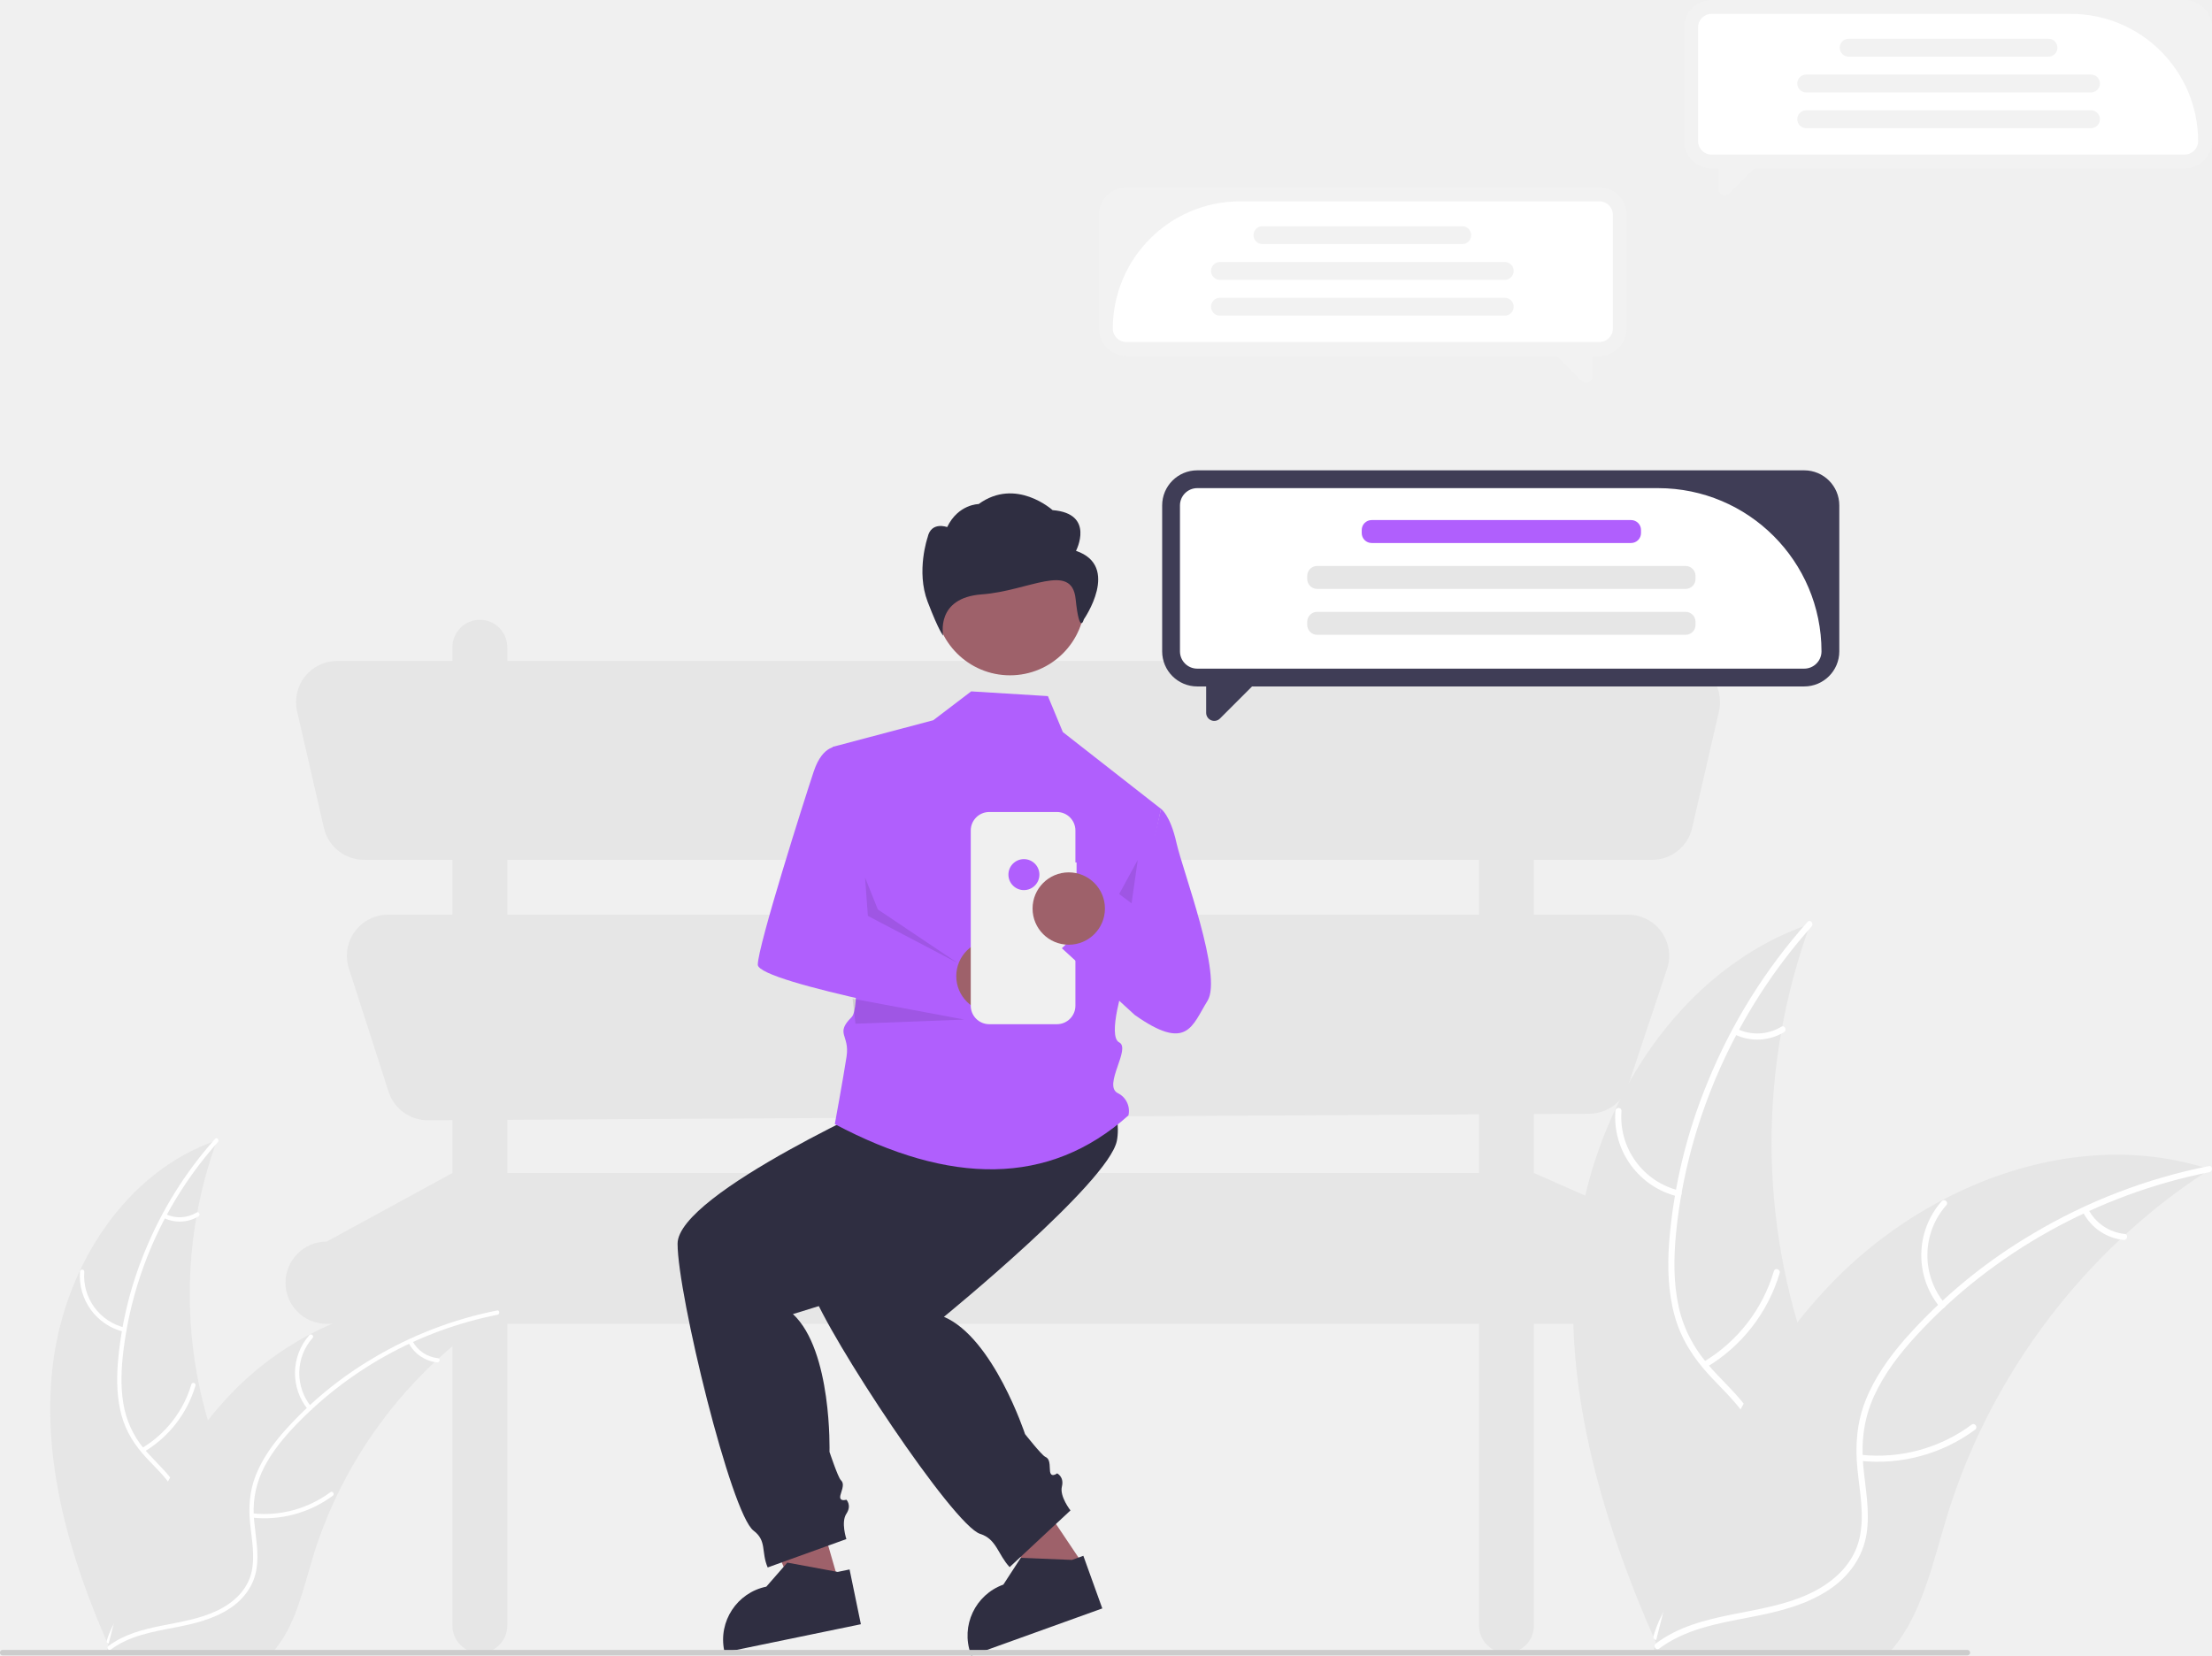
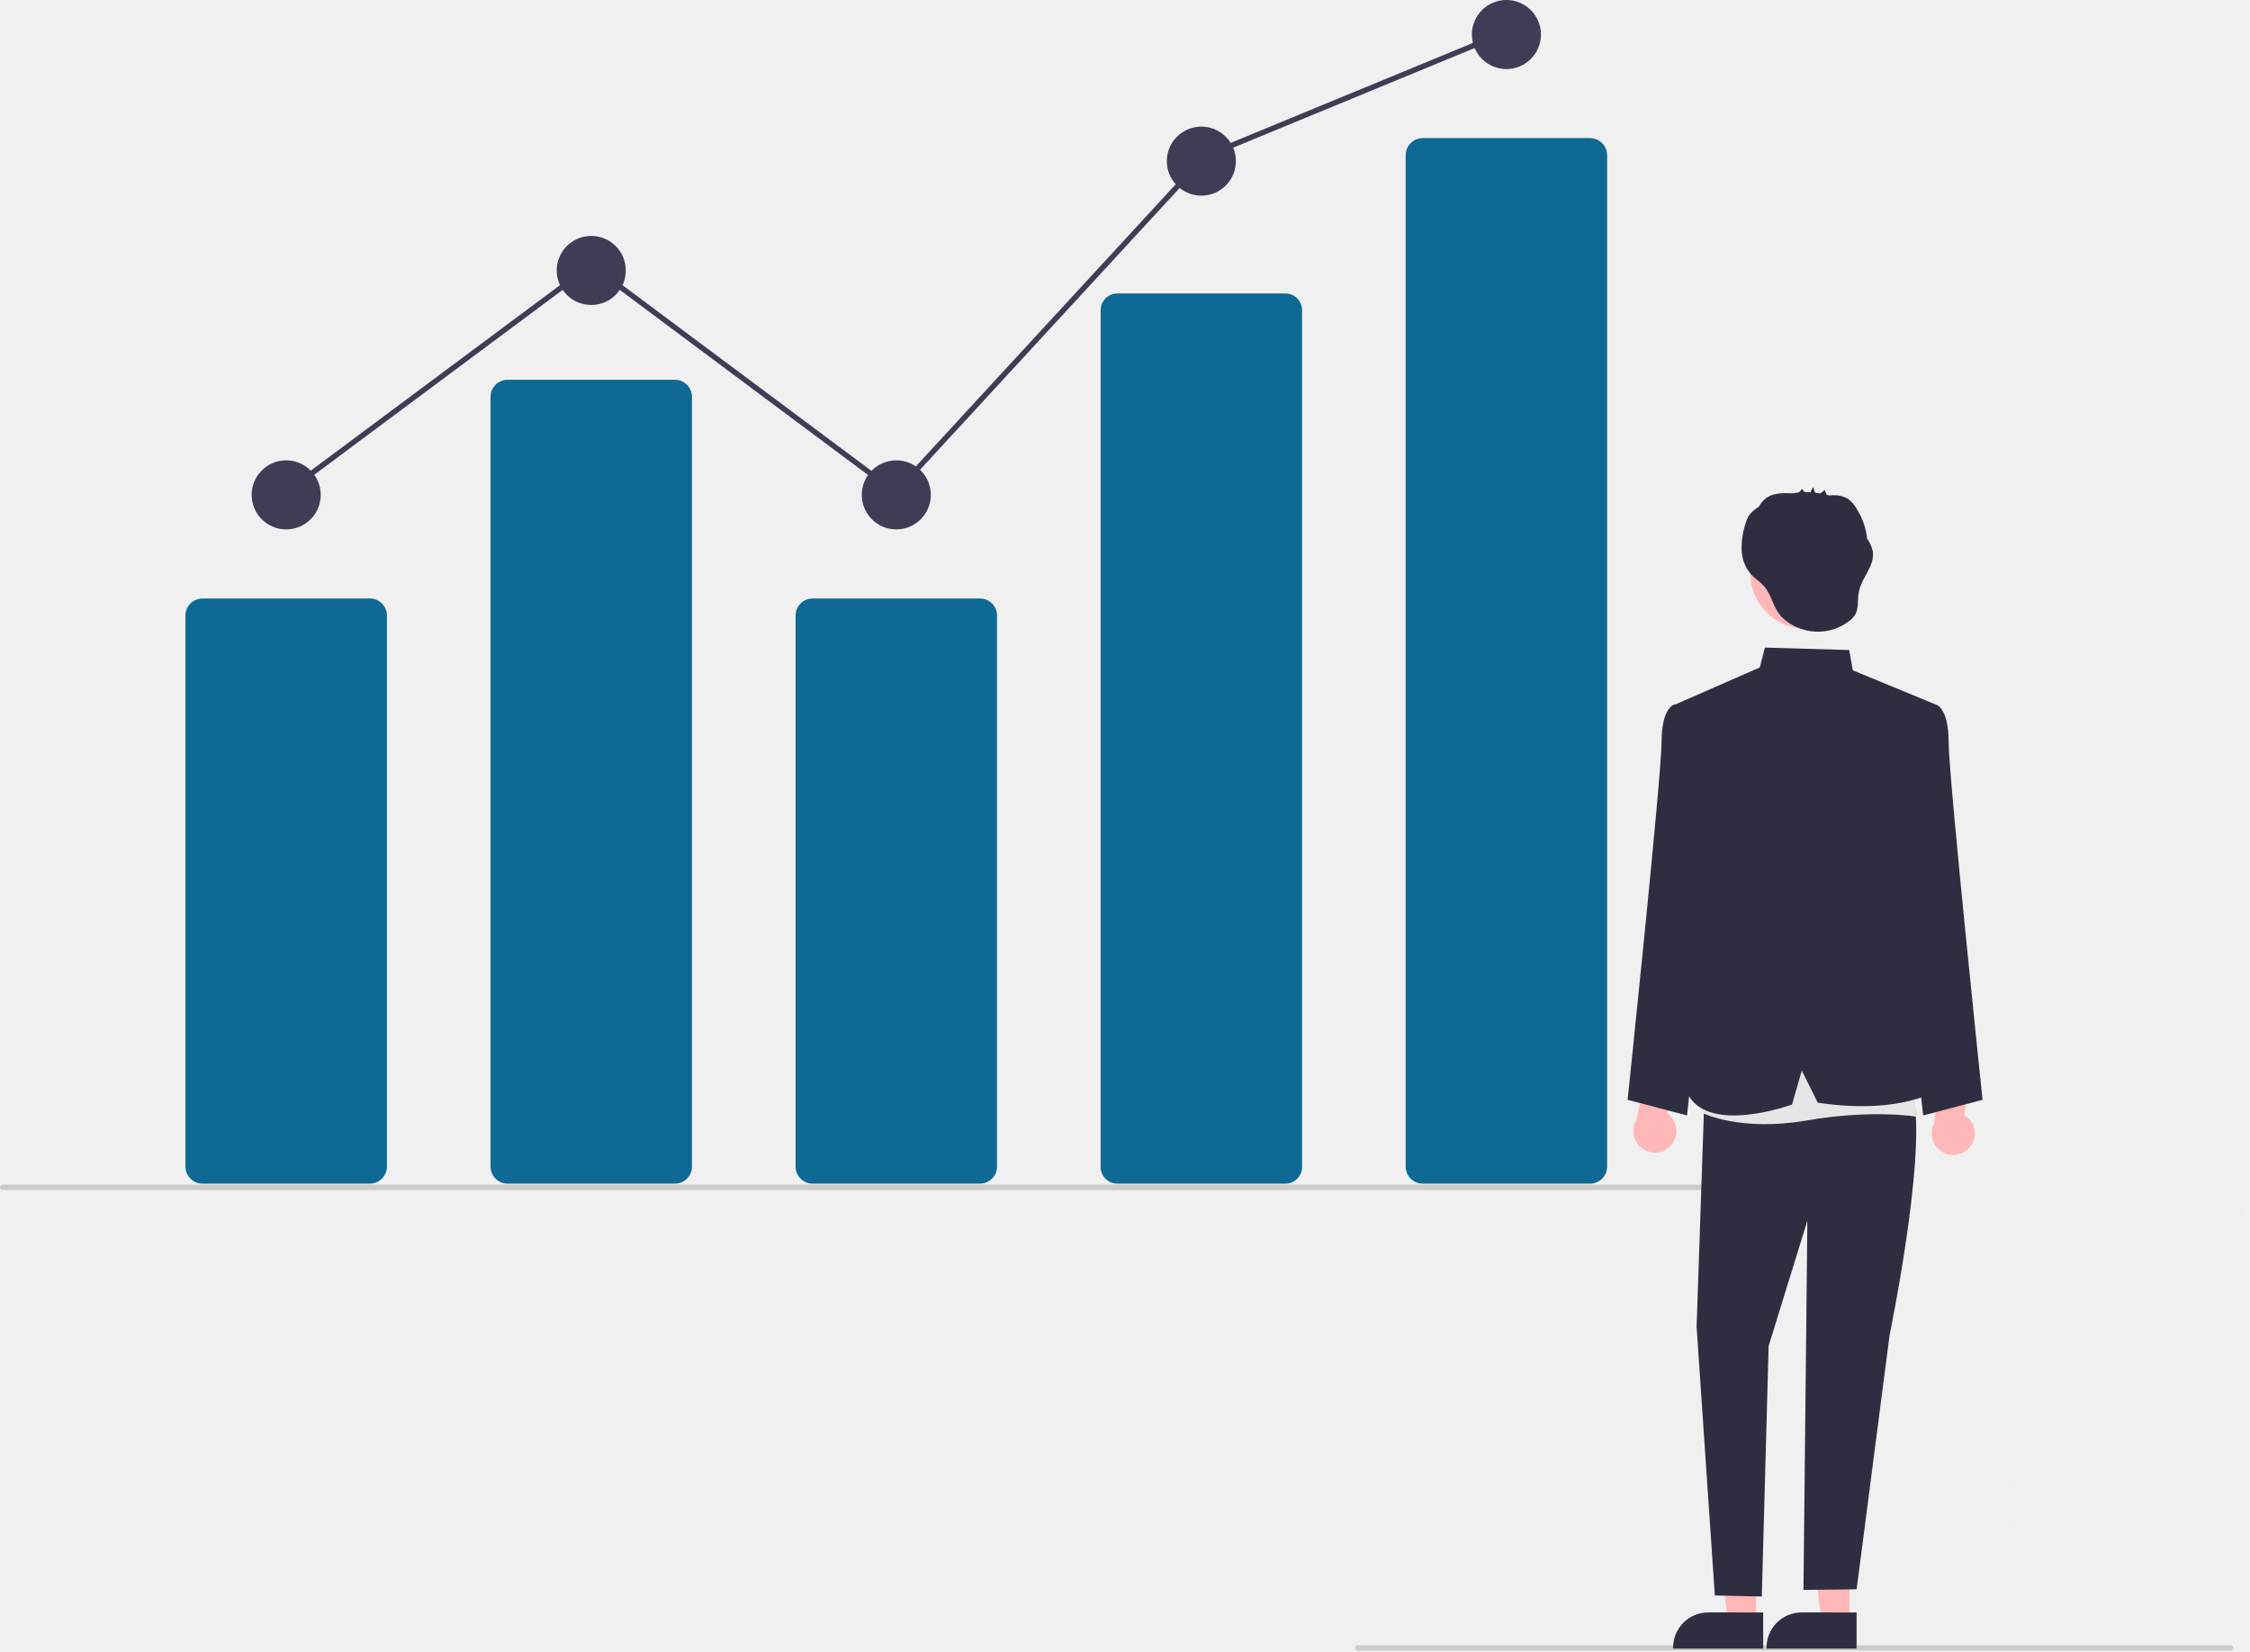
- <svg xmlns="http://www.w3.org/2000/svg" id="e293bfe8-23da-43ce-bbf1-7b46e1446f8b" data-name="Layer 1" width="967.425" height="724.21" viewBox="0 0 967.425 724.21">
-   <path d="M855.153,631.018l-68-30V575.227l24.234-.136a18,18,0,0,0,16.975-12.308l17.024-51.073a18,18,0,0,0-17.076-23.692H787.153v-24h51.668A18,18,0,0,0,856.363,450.051l11.724-51a18,18,0,0,0-17.542-22.033H787.153v-6a12,12,0,1,0-24,0v6h-425v-6a12,12,0,0,0-24,0v6H263.76A18,18,0,0,0,246.218,399.051l11.724,51a18,18,0,0,0,17.542,13.967h38.668v24H285.995a18,18,0,0,0-17.133,23.52l17.376,53.926a18,18,0,0,0,17.234,12.479l10.68-.06v23.134l-55,30a18,18,0,0,0-18,18v0a18,18,0,0,0,18,18h55v132a12,12,0,0,0,24,0v-132h425v132a12,12,0,0,0,24,0v-132h68a18,18,0,0,0,18-18v-0A18,18,0,0,0,855.153,631.018Zm-517-167h425v24h-425Zm0,137V577.749l425-2.388v25.657Z" transform="translate(-116.2873 -87.89509)" fill="#e6e6e6" />
-   <path d="M805.983,630.932c7.475-60.11,44.728-119.335,102.054-138.896a279.081,279.081,0,0,0,.014,191.608c8.809,23.828,21.087,49.412,12.802,73.427-5.155,14.943-17.767,26.375-31.865,33.523-14.098,7.148-29.745,10.555-45.195,13.894l-3.041,2.515C816.224,751.619,798.508,691.042,805.983,630.932Z" transform="translate(-116.2873 -87.89509)" fill="#e6e6e6" />
-   <path d="M908.606,493.173c-33.044,37.002-54.481,84.801-59.3,134.25-1.042,10.691-1.169,21.626,1.168,32.164,2.338,10.542,7.429,19.389,14.653,27.327,6.605,7.256,14.201,13.914,18.926,22.65,4.981,9.208,5.172,19.669,1.762,29.45-4.172,11.967-12.395,21.72-20.768,30.979-9.297,10.28-19.116,20.811-23.068,34.44-.479,1.651-3.013.812-2.535-.837,6.875-23.712,29.894-37.181,40.871-58.538,5.122-9.966,7.272-21.535,2.47-32.055-4.199-9.199-12.026-16.071-18.777-23.361-7.088-7.654-12.523-16.052-15.323-26.186-2.864-10.366-3.165-21.33-2.401-32a231.425,231.425,0,0,1,16.902-70.328,242.769,242.769,0,0,1,43.653-69.956c1.141-1.278,2.9.732,1.766,2.002Z" transform="translate(-116.2873 -87.89509)" fill="#fff" />
-   <path d="M850.024,611.267a35.788,35.788,0,0,1-27.242-37.49c.136-1.712,2.803-1.581,2.667.133a33.139,33.139,0,0,0,25.412,34.822c1.671.397.825,2.93-.837,2.535Z" transform="translate(-116.2873 -87.89509)" fill="#fff" />
-   <path d="M861.294,683.675a68.979,68.979,0,0,0,30.803-39.727c.485-1.65,3.019-.811,2.535.837a71.749,71.749,0,0,1-32.138,41.274c-1.48.878-2.673-1.511-1.201-2.384Z" transform="translate(-116.2873 -87.89509)" fill="#fff" />
-   <path d="M876.119,538.018a20.258,20.258,0,0,0,19.198-.975c1.468-.896,2.66,1.494,1.201,2.384a22.701,22.701,0,0,1-21.235,1.125,1.38,1.38,0,0,1-.849-1.686,1.342,1.342,0,0,1,1.686-.849Z" transform="translate(-116.2873 -87.89509)" fill="#fff" />
-   <path d="M1082.776,599.399c-.901.586-1.802,1.172-2.704,1.78a266.786,266.786,0,0,0-34.112,26.632c-.834.744-1.668,1.51-2.479,2.276A281.253,281.253,0,0,0,982.399,713.701a273.131,273.131,0,0,0-14.961,38.709c-5.521,18.318-10.049,38.619-20.977,53.602a46.856,46.856,0,0,1-3.65,4.506H844.056c-.224-.113-.45-.203-.676-.315l-3.943.18c.158-.698.338-1.419.496-2.118.09-.406.202-.811.293-1.217.067-.27.135-.541.18-.789.022-.09.045-.18.067-.248.045-.248.113-.473.158-.698q1.487-6.05,3.064-12.099c0-.023,0-.023.022-.045,8.09-30.71,18.814-61.015,33.797-88.729.451-.834.901-1.69,1.397-2.523a260.629,260.629,0,0,1,23.41-35.509,230.406,230.406,0,0,1,15.344-17.552,191.6,191.6,0,0,1,47.946-35.915c35.42-18.701,76.426-25.866,114.28-14.443C1080.861,598.791,1081.808,599.084,1082.776,599.399Z" transform="translate(-116.2873 -87.89509)" fill="#e6e6e6" />
-   <path d="M1082.554,600.653c-48.662,9.649-94.556,34.907-128.176,71.488-7.269,7.909-13.954,16.564-18.432,26.385-4.48,9.825-5.742,19.954-4.753,30.641.904,9.77,2.961,19.659,1.475,29.479-1.567,10.351-7.713,18.819-16.324,24.575-10.536,7.043-22.974,9.88-35.234,12.231-13.612,2.611-27.793,5.107-39.154,13.61-1.377,1.03-2.895-1.166-1.52-2.195,19.766-14.793,46.254-11.689,67.877-22.132,10.09-4.873,18.772-12.816,21.272-24.107,2.186-9.873.074-20.073-.928-29.957-1.051-10.379-.335-20.357,3.531-30.133,3.954-10.001,10.315-18.936,17.35-26.996a231.426,231.426,0,0,1,55.838-45.977,242.769,242.769,0,0,1,76.973-29.574c1.681-.333,1.875,2.331.205,2.662Z" transform="translate(-116.2873 -87.89509)" fill="#fff" />
-   <path d="M964.679,659.674a35.788,35.788,0,0,1,.82-46.335c1.14-1.285,3.19.425,2.049,1.712a33.139,33.139,0,0,0-.675,43.103c1.095,1.323-1.106,2.836-2.195,1.52Z" transform="translate(-116.2873 -87.89509)" fill="#fff" />
-   <path d="M930.083,724.273a68.979,68.979,0,0,0,48.513-13.174c1.38-1.025,2.899,1.171,1.52,2.195a71.749,71.749,0,0,1-50.51,13.606c-1.711-.19-1.224-2.816.477-2.627Z" transform="translate(-116.2873 -87.89509)" fill="#fff" />
-   <path d="M1029.615,616.9a20.258,20.258,0,0,0,15.915,10.78c1.712.168,1.224,2.794-.477,2.627a22.701,22.701,0,0,1-17.633-11.887,1.38,1.38,0,0,1,.337-1.857,1.342,1.342,0,0,1,1.857.337Z" transform="translate(-116.2873 -87.89509)" fill="#fff" />
-   <path d="M139.469,684.308c5.253-42.244,31.434-83.866,71.722-97.614a196.133,196.133,0,0,0,.01,134.659c6.191,16.746,14.82,34.726,8.997,51.603-3.623,10.501-12.487,18.536-22.394,23.56-9.908,5.024-20.904,7.418-31.763,9.765l-2.137,1.767C146.666,769.125,134.216,726.552,139.469,684.308Z" transform="translate(-116.2873 -87.89509)" fill="#e6e6e6" />
-   <path d="M211.591,587.494a167.641,167.641,0,0,0-41.675,94.348c-.732,7.513-.821,15.199.821,22.604a41.405,41.405,0,0,0,10.298,19.205c4.642,5.1,9.98,9.779,13.301,15.918,3.501,6.471,3.635,13.823,1.239,20.697-2.932,8.41-8.711,15.265-14.596,21.772-6.534,7.225-13.434,14.626-16.212,24.204-.337,1.161-2.118.571-1.782-.588,4.832-16.664,21.009-26.13,28.723-41.14,3.6-7.004,5.111-15.135,1.736-22.528-2.951-6.465-8.452-11.295-13.196-16.417-4.982-5.379-8.801-11.281-10.769-18.403-2.013-7.285-2.224-14.99-1.687-22.489a162.642,162.642,0,0,1,11.878-49.425,170.614,170.614,0,0,1,30.679-49.164c.802-.898,2.038.515,1.241,1.407Z" transform="translate(-116.2873 -87.89509)" fill="#fff" />
-   <path d="M170.421,670.488a25.152,25.152,0,0,1-19.145-26.347c.096-1.203,1.97-1.111,1.874.094a23.29,23.29,0,0,0,17.859,24.472c1.175.279.58,2.059-.588,1.782Z" transform="translate(-116.2873 -87.89509)" fill="#fff" />
-   <path d="M178.341,721.375a48.477,48.477,0,0,0,21.648-27.919c.341-1.159,2.122-.57,1.782.588a50.424,50.424,0,0,1-22.586,29.007c-1.04.617-1.879-1.062-.844-1.676Z" transform="translate(-116.2873 -87.89509)" fill="#fff" />
-   <path d="M188.759,619.01a14.237,14.237,0,0,0,13.492-.685c1.032-.63,1.869,1.05.844,1.676a15.954,15.954,0,0,1-14.924.791.97.97,0,0,1-.597-1.185.943.943,0,0,1,1.185-.597Z" transform="translate(-116.2873 -87.89509)" fill="#fff" />
-   <path d="M333.994,662.148c-.633.412-1.266.823-1.9,1.251A187.492,187.492,0,0,0,308.121,682.115c-.586.523-1.172,1.061-1.742,1.599a197.66,197.66,0,0,0-42.928,58.762,191.951,191.951,0,0,0-10.514,27.204c-3.88,12.874-7.062,27.141-14.742,37.671a32.929,32.929,0,0,1-2.565,3.167H166.226c-.158-.079-.316-.143-.475-.222l-2.771.127c.111-.491.237-.998.349-1.488.063-.285.142-.57.206-.855.047-.19.095-.38.127-.554.015-.063.032-.127.047-.174.032-.174.08-.333.111-.491q1.045-4.252,2.153-8.503c0-.016,0-.016.015-.032,5.685-21.583,13.222-42.88,23.752-62.357.317-.586.633-1.188.982-1.773a183.167,183.167,0,0,1,16.452-24.955,161.925,161.925,0,0,1,10.783-12.335,134.653,134.653,0,0,1,33.696-25.24c24.892-13.143,53.711-18.178,80.314-10.15C332.648,661.72,333.314,661.926,333.994,662.148Z" transform="translate(-116.2873 -87.89509)" fill="#e6e6e6" />
-   <path d="M333.838,663.028a167.641,167.641,0,0,0-90.08,50.24c-5.108,5.558-9.806,11.641-12.954,18.543a41.405,41.405,0,0,0-3.34,21.534c.636,6.866,2.081,13.816,1.036,20.718-1.101,7.274-5.42,13.226-11.472,17.271-7.405,4.949-16.146,6.943-24.762,8.596-9.567,1.835-19.532,3.589-27.516,9.565-.967.724-2.034-.819-1.068-1.542,13.891-10.396,32.506-8.215,47.703-15.554,7.091-3.425,13.193-9.007,14.949-16.942,1.536-6.939.052-14.107-.652-21.053-.739-7.294-.235-14.306,2.481-21.177,2.779-7.029,7.249-13.308,12.193-18.972a162.642,162.642,0,0,1,39.242-32.312,170.614,170.614,0,0,1,54.095-20.784c1.181-.234,1.318,1.638.144,1.871Z" transform="translate(-116.2873 -87.89509)" fill="#fff" />
-   <path d="M250.998,704.507a25.151,25.151,0,0,1,.576-32.563c.801-.903,2.242.299,1.44,1.203a23.29,23.29,0,0,0-.474,30.292c.77.93-.777,1.993-1.542,1.068Z" transform="translate(-116.2873 -87.89509)" fill="#fff" />
-   <path d="M226.684,749.906a48.477,48.477,0,0,0,34.094-9.258c.97-.721,2.037.823,1.068,1.542a50.424,50.424,0,0,1-35.498,9.562c-1.202-.134-.861-1.979.335-1.846Z" transform="translate(-116.2873 -87.89509)" fill="#fff" />
-   <path d="M296.633,674.447a14.237,14.237,0,0,0,11.185,7.576c1.203.118.86,1.964-.335,1.846a15.954,15.954,0,0,1-12.392-8.354.97.97,0,0,1,.237-1.305.943.943,0,0,1,1.305.237Z" transform="translate(-116.2873 -87.89509)" fill="#fff" />
-   <polygon points="369.216 700.309 351.327 705.484 322.851 638.946 349.254 631.307 369.216 700.309" fill="#9e616a" />
-   <path d="M528.286,547.065l-18.456,19.686s-97.202,43.064-97.202,65.211,23.378,118.118,33.221,125.501c5.929,4.471,3.249,9.286,6.19,16.105l34.413-12.414s-2.461-7.382,0-11.074,0-6.152,0-6.152-3.691,1.23-2.461-2.461,1.23-4.922,0-6.152-4.922-12.304-4.922-12.304,1.23-44.294-15.995-60.29c0,0,79.976-23.378,89.819-39.373s12.304-73.824,12.304-73.824Z" transform="translate(-116.2873 -87.89509)" fill="#2f2e41" />
-   <path d="M492.796,798.403,433.185,810.706l-.156-.754a23.692,23.692,0,0,1,18.413-27.991l.001-0,9.183-10.508,22.021,4.068,5.204-1.074Z" transform="translate(-116.2873 -87.89509)" fill="#2f2e41" />
-   <polygon points="434.294 625.577 411.465 640.882 458.827 695.61 474.295 685.239 434.294 625.577" fill="#9e616a" />
-   <path d="M584.681,513.149c-12.194-25.71,24.976,50.314,20.054,73.858-3.843,18.384-75.615,76.919-75.615,76.919,21.626,9.214,35.473,51.306,35.473,51.306s7.224,9.168,8.799,9.909,1.991,1.899,2.084,5.788,3.149,1.482,3.149,1.482,3.149,1.482,2.084,5.788,3.751,10.419,3.751,10.419L557.857,773.421c-5.077-5.419-5.757-12.322-12.85-14.52-11.762-3.611-66.269-85.989-73.772-106.826s69.363-94.284,69.363-94.284l6.528-36.351Z" transform="translate(-116.2873 -87.89509)" fill="#2f2e41" />
-   <path d="M598.38,791.488l-57.269,20.617-.261-.724A23.692,23.692,0,0,1,555.115,781.065l.001-.001,7.603-11.703,22.375.91,4.999-1.8Z" transform="translate(-116.2873 -87.89509)" fill="#2f2e41" />
-   <path d="M541.039,390.335l-16.578,12.623L480.424,414.621s15.779,110.742,8.332,118.19-.731,7.647-2.227,17.322-5.134,29.506-5.134,29.506c50.27,26.61,93.607,27.324,128.419-3.814a8.671,8.671,0,0,0-4.731-9.787c-6.479-3.438,5.973-19.483.678-22.166s2.152-25.956,2.152-25.956l16.14-76.195-42.928-33.587-6.529-15.73Z" transform="translate(-116.2873 -87.89509)" fill="#b05ffd" />
-   <circle cx="445.436" cy="395.663" r="5.736" fill="#f2f2f2" />
-   <circle cx="441.722" cy="262.623" r="32.791" fill="#9e616a" />
-   <polygon points="489.473 391.088 494.893 395.153 497.603 376.183 489.473 391.088" opacity="0.1" style="isolation:isolate" />
-   <path d="M483.021,414.513s-6.775-1.355-10.84,10.84-24.47,76.412-24.47,84.542S546.034,535.749,546.034,535.749l-9.658-33.882-44.663-13.972Z" transform="translate(-116.2873 -87.89509)" fill="#b05ffd" />
-   <circle cx="434.052" cy="427.005" r="15.826" fill="#9e616a" />
-   <polygon points="378.335 383.874 379.574 400.658 418.888 421.292 383.921 397.838 378.335 383.874" opacity="0.1" style="isolation:isolate" />
-   <path d="M587.132,465.162h-.51V451.19a8.086,8.086,0,0,0-8.086-8.086H548.935a8.086,8.086,0,0,0-8.086,8.086v76.648a8.086,8.086,0,0,0,8.086,8.086h29.6a8.086,8.086,0,0,0,8.086-8.086V475.107h.51Z" transform="translate(-116.2873 -87.89509)" fill="#f0f0f0" />
-   <path d="M624.053,441.721s4.065,2.71,6.775,14.905,20.325,58.265,13.55,69.104-8.775,22.409-31.81,6.149L580.693,502.695l23.035-21.68,9.485,6.775Z" transform="translate(-116.2873 -87.89509)" fill="#b05ffd" />
-   <circle cx="447.81" cy="382.596" r="6.775" fill="#b05ffd" />
-   <circle cx="467.422" cy="397.439" r="15.826" fill="#9e616a" />
-   <polygon points="372.872 436.86 421.701 446.002 374.16 447.827 372.872 436.86" opacity="0.1" style="isolation:isolate" />
-   <path id="ac86dcea-12c8-45fb-8feb-523bbd8ea0ee" data-name="bf427902-b9bf-4946-b5d7-5c1c7e04535e" d="M586.881,328.856s8.538-16.321-10.245-17.805c0,0-16.013-14.526-32.334-2.655,0,0-8.903,0-13.771,10.074,0,0-7.002-2.655-8.541,4.451,0,0-5.123,14.838,0,28.192s6.825,14.838,6.825,14.838-3.595-16.571,16.898-18.055,39.292-14.321,41,2,3.585,8.948,3.585,8.948S606.518,335.533,586.881,328.856Z" transform="translate(-116.2873 -87.89509)" fill="#2f2e41" />
-   <path d="M905.368,293.641H639.908a15.345,15.345,0,0,0-15.345,15.345V372.83a15.345,15.345,0,0,0,15.345,15.345h3.896v11.534a3.539,3.539,0,0,0,6.041,2.502L663.882,388.175h241.485a15.345,15.345,0,0,0,15.345-15.345V308.986A15.345,15.345,0,0,0,905.368,293.641Z" transform="translate(-116.2873 -87.89509)" fill="#3f3d56" />
-   <path d="M905.368,380.388H639.908a7.566,7.566,0,0,1-7.558-7.558V308.986a7.566,7.566,0,0,1,7.558-7.558H841.525a71.482,71.482,0,0,1,71.401,71.402A7.566,7.566,0,0,1,905.368,380.388Z" transform="translate(-116.2873 -87.89509)" fill="#fff" />
-   <rect x="595.559" y="227.497" width="122.141" height="10.039" rx="4.339" fill="#b05ffd" />
-   <rect x="571.716" y="247.575" width="169.826" height="10.039" rx="4.339" fill="#e6e6e6" />
-   <rect x="571.716" y="267.653" width="169.826" height="10.039" rx="4.339" fill="#e6e6e6" />
-   <path d="M1071.752,87.895H864.836a11.961,11.961,0,0,0-11.961,11.961v49.764a11.961,11.961,0,0,0,11.961,11.961h3.037v8.991a2.758,2.758,0,0,0,4.709,1.95l10.941-10.941h188.229a11.961,11.961,0,0,0,11.961-11.961V99.856A11.961,11.961,0,0,0,1071.752,87.895Z" transform="translate(-116.2873 -87.89509)" fill="#f2f2f2" />
-   <path d="M1071.752,155.511H864.836a5.898,5.898,0,0,1-5.891-5.891V99.856a5.898,5.898,0,0,1,5.891-5.891h157.153a55.718,55.718,0,0,1,55.654,55.655A5.898,5.898,0,0,1,1071.752,155.511Z" transform="translate(-116.2873 -87.89509)" fill="#fff" />
-   <rect x="804.622" y="16.954" width="95.204" height="7.825" rx="3.912" fill="#f2f2f2" />
-   <rect x="786.038" y="32.604" width="132.373" height="7.825" rx="3.912" fill="#f2f2f2" />
-   <rect x="786.038" y="48.254" width="132.373" height="7.825" rx="3.912" fill="#f2f2f2" />
-   <path d="M608.87,169.895H815.786a11.961,11.961,0,0,1,11.961,11.961v49.764a11.961,11.961,0,0,1-11.961,11.961h-3.037v8.991a2.758,2.758,0,0,1-4.709,1.95l-10.941-10.941H608.87a11.961,11.961,0,0,1-11.961-11.961V181.856A11.961,11.961,0,0,1,608.87,169.895Z" transform="translate(-116.2873 -87.89509)" fill="#f2f2f2" />
-   <path d="M602.979,231.62a55.718,55.718,0,0,1,55.654-55.655H815.786a5.898,5.898,0,0,1,5.891,5.891v49.764a5.898,5.898,0,0,1-5.891,5.891H608.87A5.898,5.898,0,0,1,602.979,231.62Z" transform="translate(-116.2873 -87.89509)" fill="#fff" />
-   <rect x="664.509" y="186.849" width="95.204" height="7.825" rx="3.912" transform="translate(1307.934 293.6284) rotate(-180)" fill="#f2f2f2" />
-   <rect x="645.924" y="202.499" width="132.373" height="7.825" rx="3.912" transform="translate(1307.934 324.9284) rotate(-180)" fill="#f2f2f2" />
-   <rect x="645.924" y="218.149" width="132.373" height="7.825" rx="3.912" transform="translate(1307.934 356.2283) rotate(-180)" fill="#f2f2f2" />
-   <path d="M976.772,812.032H117.478a1.191,1.191,0,1,1,0-2.381H976.772a1.191,1.191,0,0,1,0,2.381Z" transform="translate(-116.2873 -87.89509)" fill="#ccc" />
+ <svg xmlns="http://www.w3.org/2000/svg" data-name="Layer 1" width="835.213" height="613.098" viewBox="0 0 835.213 613.098">
+   <path d="M970.8,754.84l.951-1.759c-12.753-6.897-28.626-15.481-36.916-29.567-8.172-13.886-8.356-32.743-.479-49.211,6.704-14.016,19.018-26.572,35.611-36.313,3.273-1.921,6.709-3.742,10.031-5.503,8.031-4.256,16.336-8.658,23.184-14.903,9.432-8.601,16.568-23.035,11.249-35.891a23.856,23.856,0,0,0-20.677-14.467l-.113,1.997a21.861,21.861,0,0,1,18.948,13.248c4.943,11.947-1.839,25.505-10.754,33.636-6.661,6.074-14.852,10.415-22.773,14.613-3.342,1.771-6.797,3.603-10.108,5.546-16.938,9.943-29.526,22.798-36.403,37.174-8.16,17.061-7.946,36.637.559,51.089C941.685,739.095,957.828,747.826,970.8,754.84Z" transform="translate(-181.3664 -141.7423)" fill="#f1f1f1" />
+   <ellipse cx="799.713" cy="427.525" rx="17.5" ry="8.5" fill="#f1f1f1" />
+   <ellipse cx="785.713" cy="483.525" rx="17.5" ry="8.5" fill="#f1f1f1" />
+   <ellipse cx="817.713" cy="492.525" rx="17.5" ry="8.5" fill="#f1f1f1" />
+   <ellipse cx="767.713" cy="539.525" rx="17.5" ry="8.5" fill="#f1f1f1" />
+   <ellipse cx="732.713" cy="539.525" rx="17.5" ry="8.5" fill="#f1f1f1" />
+   <path d="M318.653,581.226H256.558a6.349,6.349,0,0,1-6.342-6.342V370.286a6.349,6.349,0,0,1,6.342-6.342h62.095a6.349,6.349,0,0,1,6.342,6.342V574.884A6.349,6.349,0,0,1,318.653,581.226Z" transform="translate(-181.3664 -141.7423)" fill="#0e6994" />
+   <path d="M431.89,581.226H369.795a6.349,6.349,0,0,1-6.342-6.342V289.097a6.349,6.349,0,0,1,6.342-6.342h62.095a6.349,6.349,0,0,1,6.342,6.342V574.884A6.349,6.349,0,0,1,431.89,581.226Z" transform="translate(-181.3664 -141.7423)" fill="#0e6994" />
+   <path d="M545.128,581.226H483.033a6.349,6.349,0,0,1-6.342-6.342V370.286a6.349,6.349,0,0,1,6.342-6.342h62.095a6.349,6.349,0,0,1,6.342,6.342V574.884A6.349,6.349,0,0,1,545.128,581.226Z" transform="translate(-181.3664 -141.7423)" fill="#0e6994" />
+   <path d="M658.365,581.226H596.27a6.211,6.211,0,0,1-6.342-6.055V256.761a6.211,6.211,0,0,1,6.342-6.055h62.095a6.211,6.211,0,0,1,6.342,6.055V575.171A6.211,6.211,0,0,1,658.365,581.226Z" transform="translate(-181.3664 -141.7423)" fill="#0e6994" />
+   <path d="M771.603,581.226H709.508a6.349,6.349,0,0,1-6.342-6.342V199.362a6.349,6.349,0,0,1,6.342-6.342h62.095a6.349,6.349,0,0,1,6.342,6.342V574.884A6.349,6.349,0,0,1,771.603,581.226Z" transform="translate(-181.3664 -141.7423)" fill="#0e6994" />
+   <circle cx="106.239" cy="183.744" r="12.819" fill="#3f3d56" />
+   <circle cx="219.476" cy="100.418" r="12.819" fill="#3f3d56" />
+   <circle cx="332.714" cy="183.744" r="12.819" fill="#3f3d56" />
+   <circle cx="445.951" cy="59.824" r="12.819" fill="#3f3d56" />
+   <circle cx="559.189" cy="12.819" r="12.819" fill="#3f3d56" />
+   <path d="M844.366,583.607h-662a1,1,0,1,1,0-2h662a1,1,0,0,1,0,2Z" transform="translate(-181.3664 -141.7423)" fill="#cbcbcb" />
+   <path d="M1009.366,754.607h-324a1,1,0,0,1,0-2h324a1,1,0,0,1,0,2Z" transform="translate(-181.3664 -141.7423)" fill="#cbcbcb" />
+   <path d="M801.302,567.353a7.93,7.93,0,0,0-1.034-12.116l3.932-17.69-10.167-5.011-5.201,25.059a7.973,7.973,0,0,0,12.471,9.757Z" transform="translate(-181.3664 -141.7423)" fill="#ffb7b7" />
+   <path d="M912.485,567.741a7.93,7.93,0,0,0-1.969-11.999l2.551-17.941-10.524-4.21-3.247,25.386a7.973,7.973,0,0,0,13.189,8.763Z" transform="translate(-181.3664 -141.7423)" fill="#ffb7b7" />
+   <polygon points="651.862 602.078 641.494 602.077 636.562 562.087 651.864 562.088 651.862 602.078" fill="#ffb7b7" />
+   <path d="M835.873,753.87l-33.43-.001v-.423a13.013,13.013,0,0,1,13.012-13.012h.001l20.418.001Z" transform="translate(-181.3664 -141.7423)" fill="#2f2e41" />
+   <polygon points="686.535 602.078 676.167 602.077 671.235 562.087 686.537 562.088 686.535 602.078" fill="#ffb7b7" />
+   <path d="M870.546,753.87l-33.43-.001v-.423a13.013,13.013,0,0,1,13.012-13.012h.001l20.418.001Z" transform="translate(-181.3664 -141.7423)" fill="#2f2e41" />
+   <path d="M888.777,407.372l11.18-4.034s4.745,1.008,4.745,13.876,12.602,132.882,12.602,132.882l-22.054,5.807L882.784,442.04Z" transform="translate(-181.3664 -141.7423)" fill="#2f2e41" />
+   <path d="M814.07,407.372l-11.18-4.034s-4.745,1.008-4.745,13.876-12.602,132.882-12.602,132.882l22.054,5.807L820.063,442.04Z" transform="translate(-181.3664 -141.7423)" fill="#2f2e41" />
+   <path d="M814.214,544.249,811.158,634.401l6.766,99.724,17.432.403,2.537-93.025,14.377-46.512-1.45,137.092,19.739-.236,12.226-94.318s16.145-78.057,7.192-93.279l-41.232-13.711Z" transform="translate(-181.3664 -141.7423)" fill="#2f2e41" />
+   <path d="M814.55,533.386l-.995,21.687s13.911,6.923,38.364,2.706,40.706-1.437,40.706-1.437l-1.877-27.646Z" transform="translate(-181.3664 -141.7423)" fill="#e5e5e5" />
+   <path d="M802.446,403.658l32.154-14.09,1.918-7.38,31.28.906,1.352,7.539,30.808,12.704L886.383,450.535l1.392,33.202,16.926,60.512s-14.277,12.125-48.577,6.908L850.206,539.232l-3.62,12.612s-30.077,11.064-38.413-3.339L814.214,444.459Z" transform="translate(-181.3664 -141.7423)" fill="#2f2e41" />
+   <circle cx="670.507" cy="212.744" r="20.771" fill="#ffb7b7" />
+   <path d="M876.553,346.437a12.65,12.65,0,0,0-2.099-4.69,25.34,25.34,0,0,0-3.783-10.913,11.45,11.45,0,0,0-3.389-3.912,10.004,10.004,0,0,0-5.332-1.329c-.339-.006-.947.097-1.496.122-.351-.109-.705-.206-1.06-.297-.207-.461-.618-1.804-.732-1.713l-1.547,1.229c-.654-.114-1.312-.202-1.972-.272q-.36-1.028-.721-2.056a14.089,14.089,0,0,0-1.022,1.921q-.985-.048-1.972-.034l-1.315-1.263a1.855,1.855,0,0,1-1.451,1.421c-.605.062-1.208.143-1.808.24-.049-0-.098,0-.146-.001-3.239-.081-6.723-.226-9.431,1.552a9.293,9.293,0,0,0-3.002,3.408c-.332.225-.664.449-.986.688a10.78,10.78,0,0,0-2.778,2.754,11.677,11.677,0,0,0-1.229,2.978,28.551,28.551,0,0,0-1.415,9.754,14.476,14.476,0,0,0,3.558,9.034c1.389,1.492,3.155,2.594,4.545,4.085,2.864,3.069,3.401,7.35,5.85,10.597,2.591,3.435,7.319,5.695,11.472,6.343a19.163,19.163,0,0,0,14.275-3.56,8.832,8.832,0,0,0,2.431-2.548c1.441-2.493.83-5.627,1.366-8.456C872.367,356.214,877.428,351.763,876.553,346.437Z" transform="translate(-181.3664 -141.7423)" fill="#2f2e41" />
+   <polygon points="105.555 184.546 104.361 182.942 219.477 97.239 332.348 181.429 446.764 57.205 446.969 57.121 558.009 11.292 558.772 13.141 447.936 58.885 332.597 184.11 219.476 99.733 105.555 184.546" fill="#3f3d56" />
</svg>
